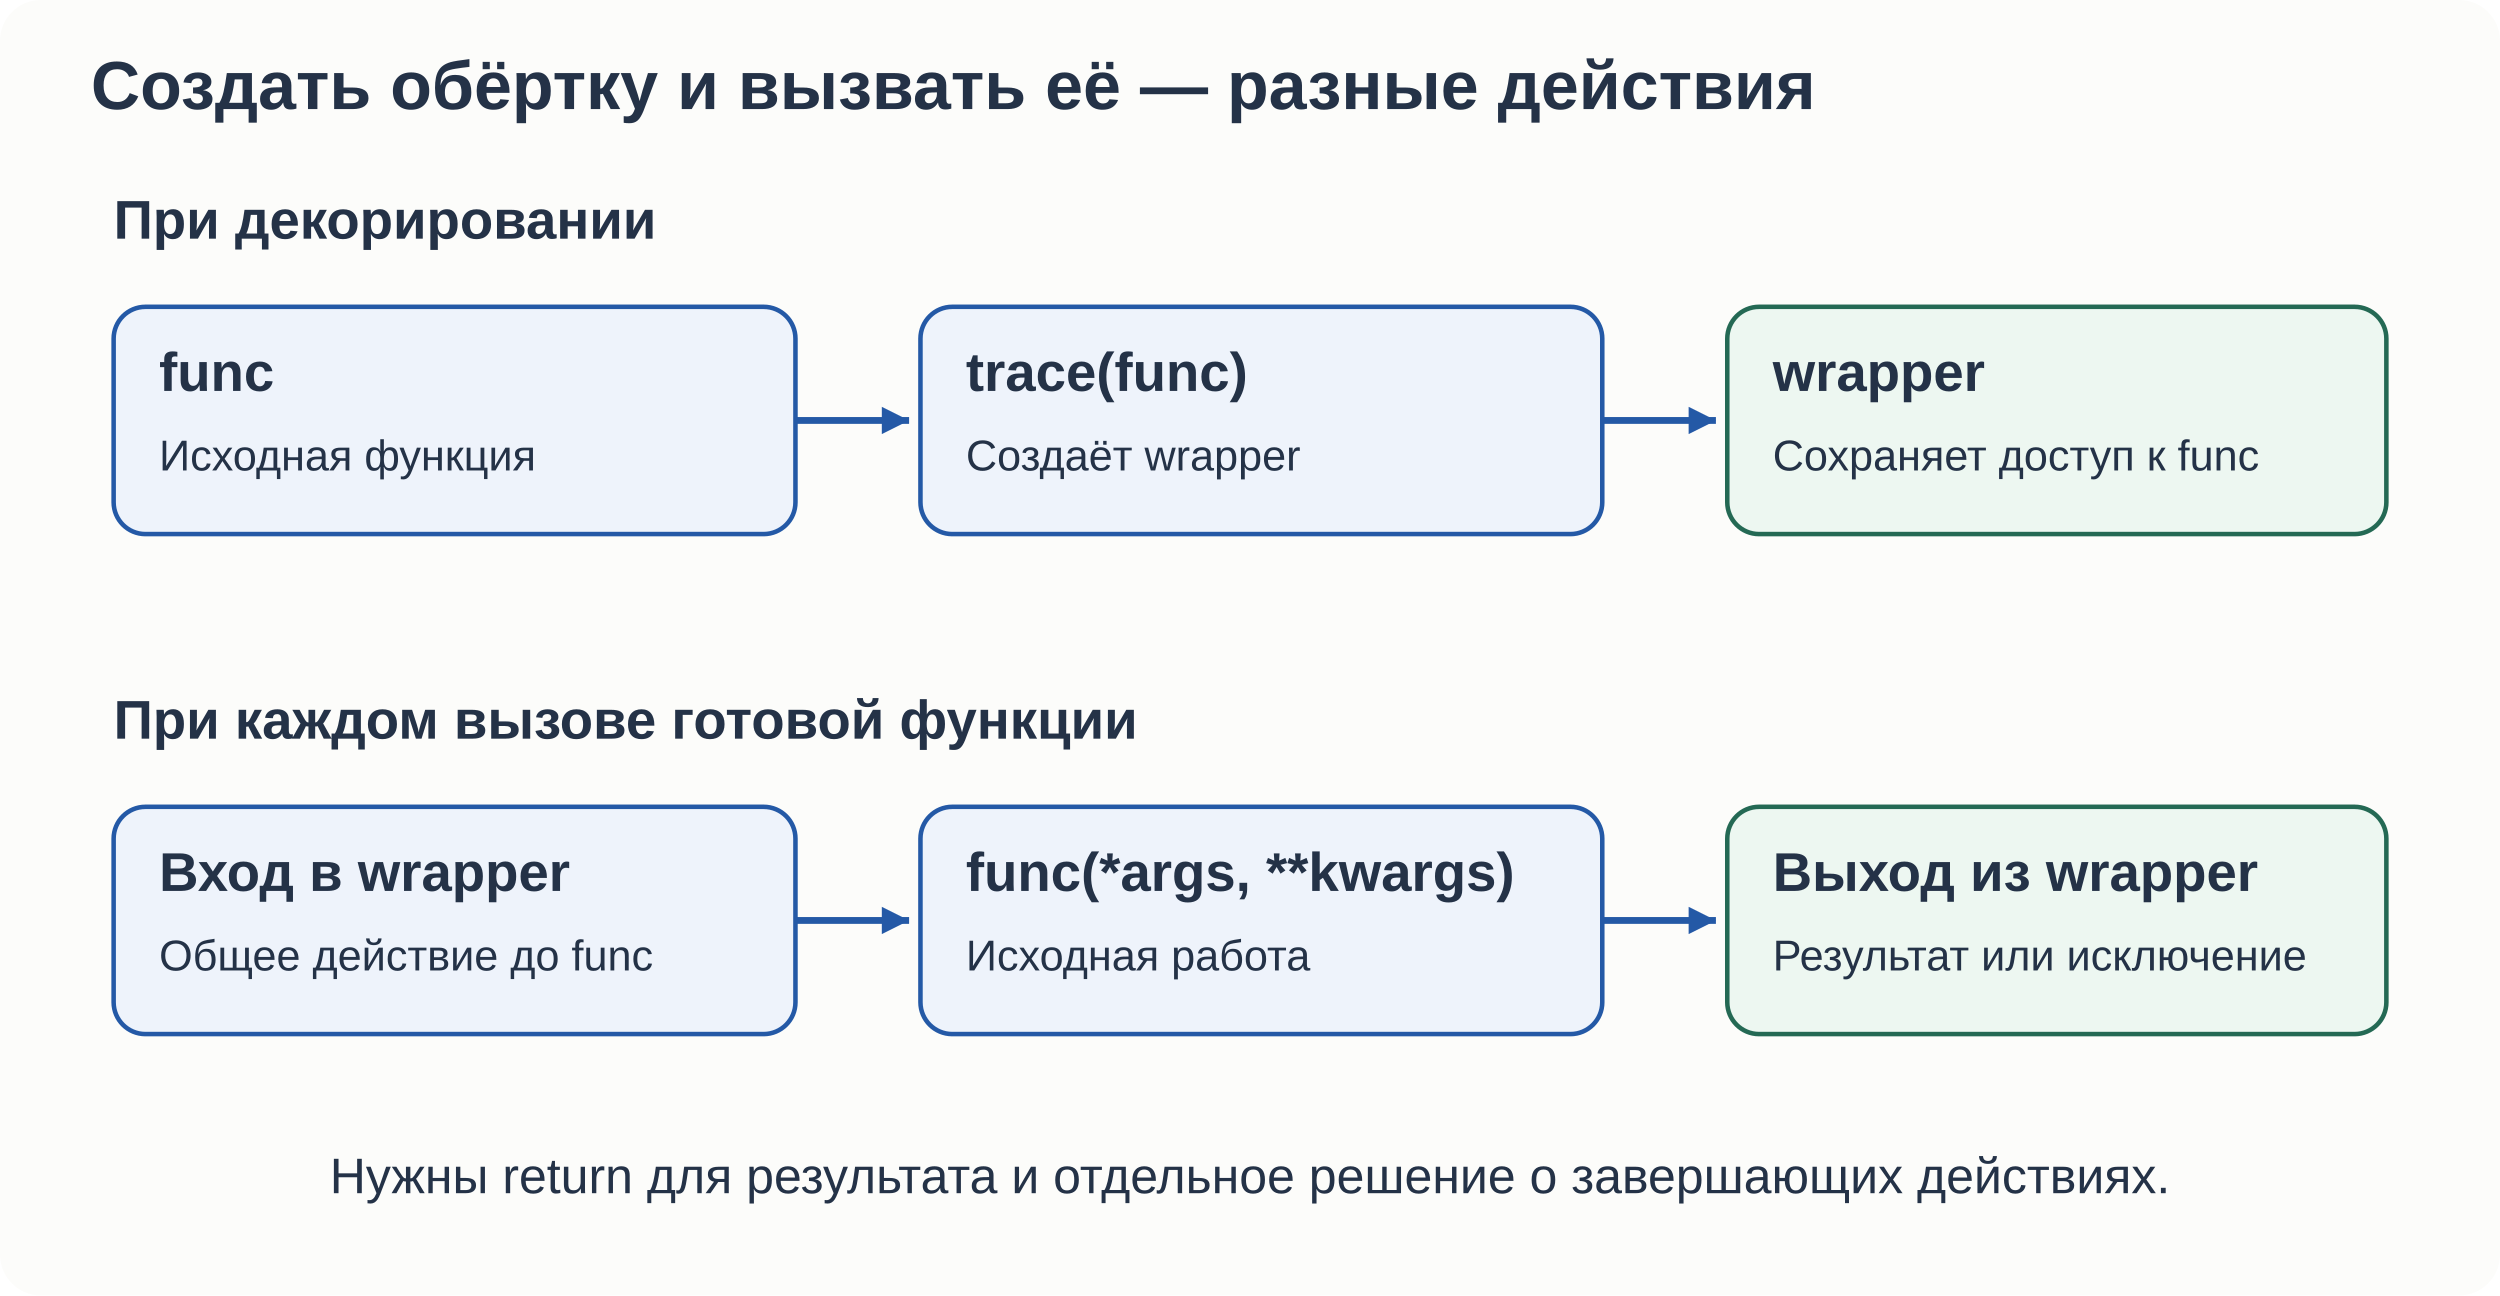
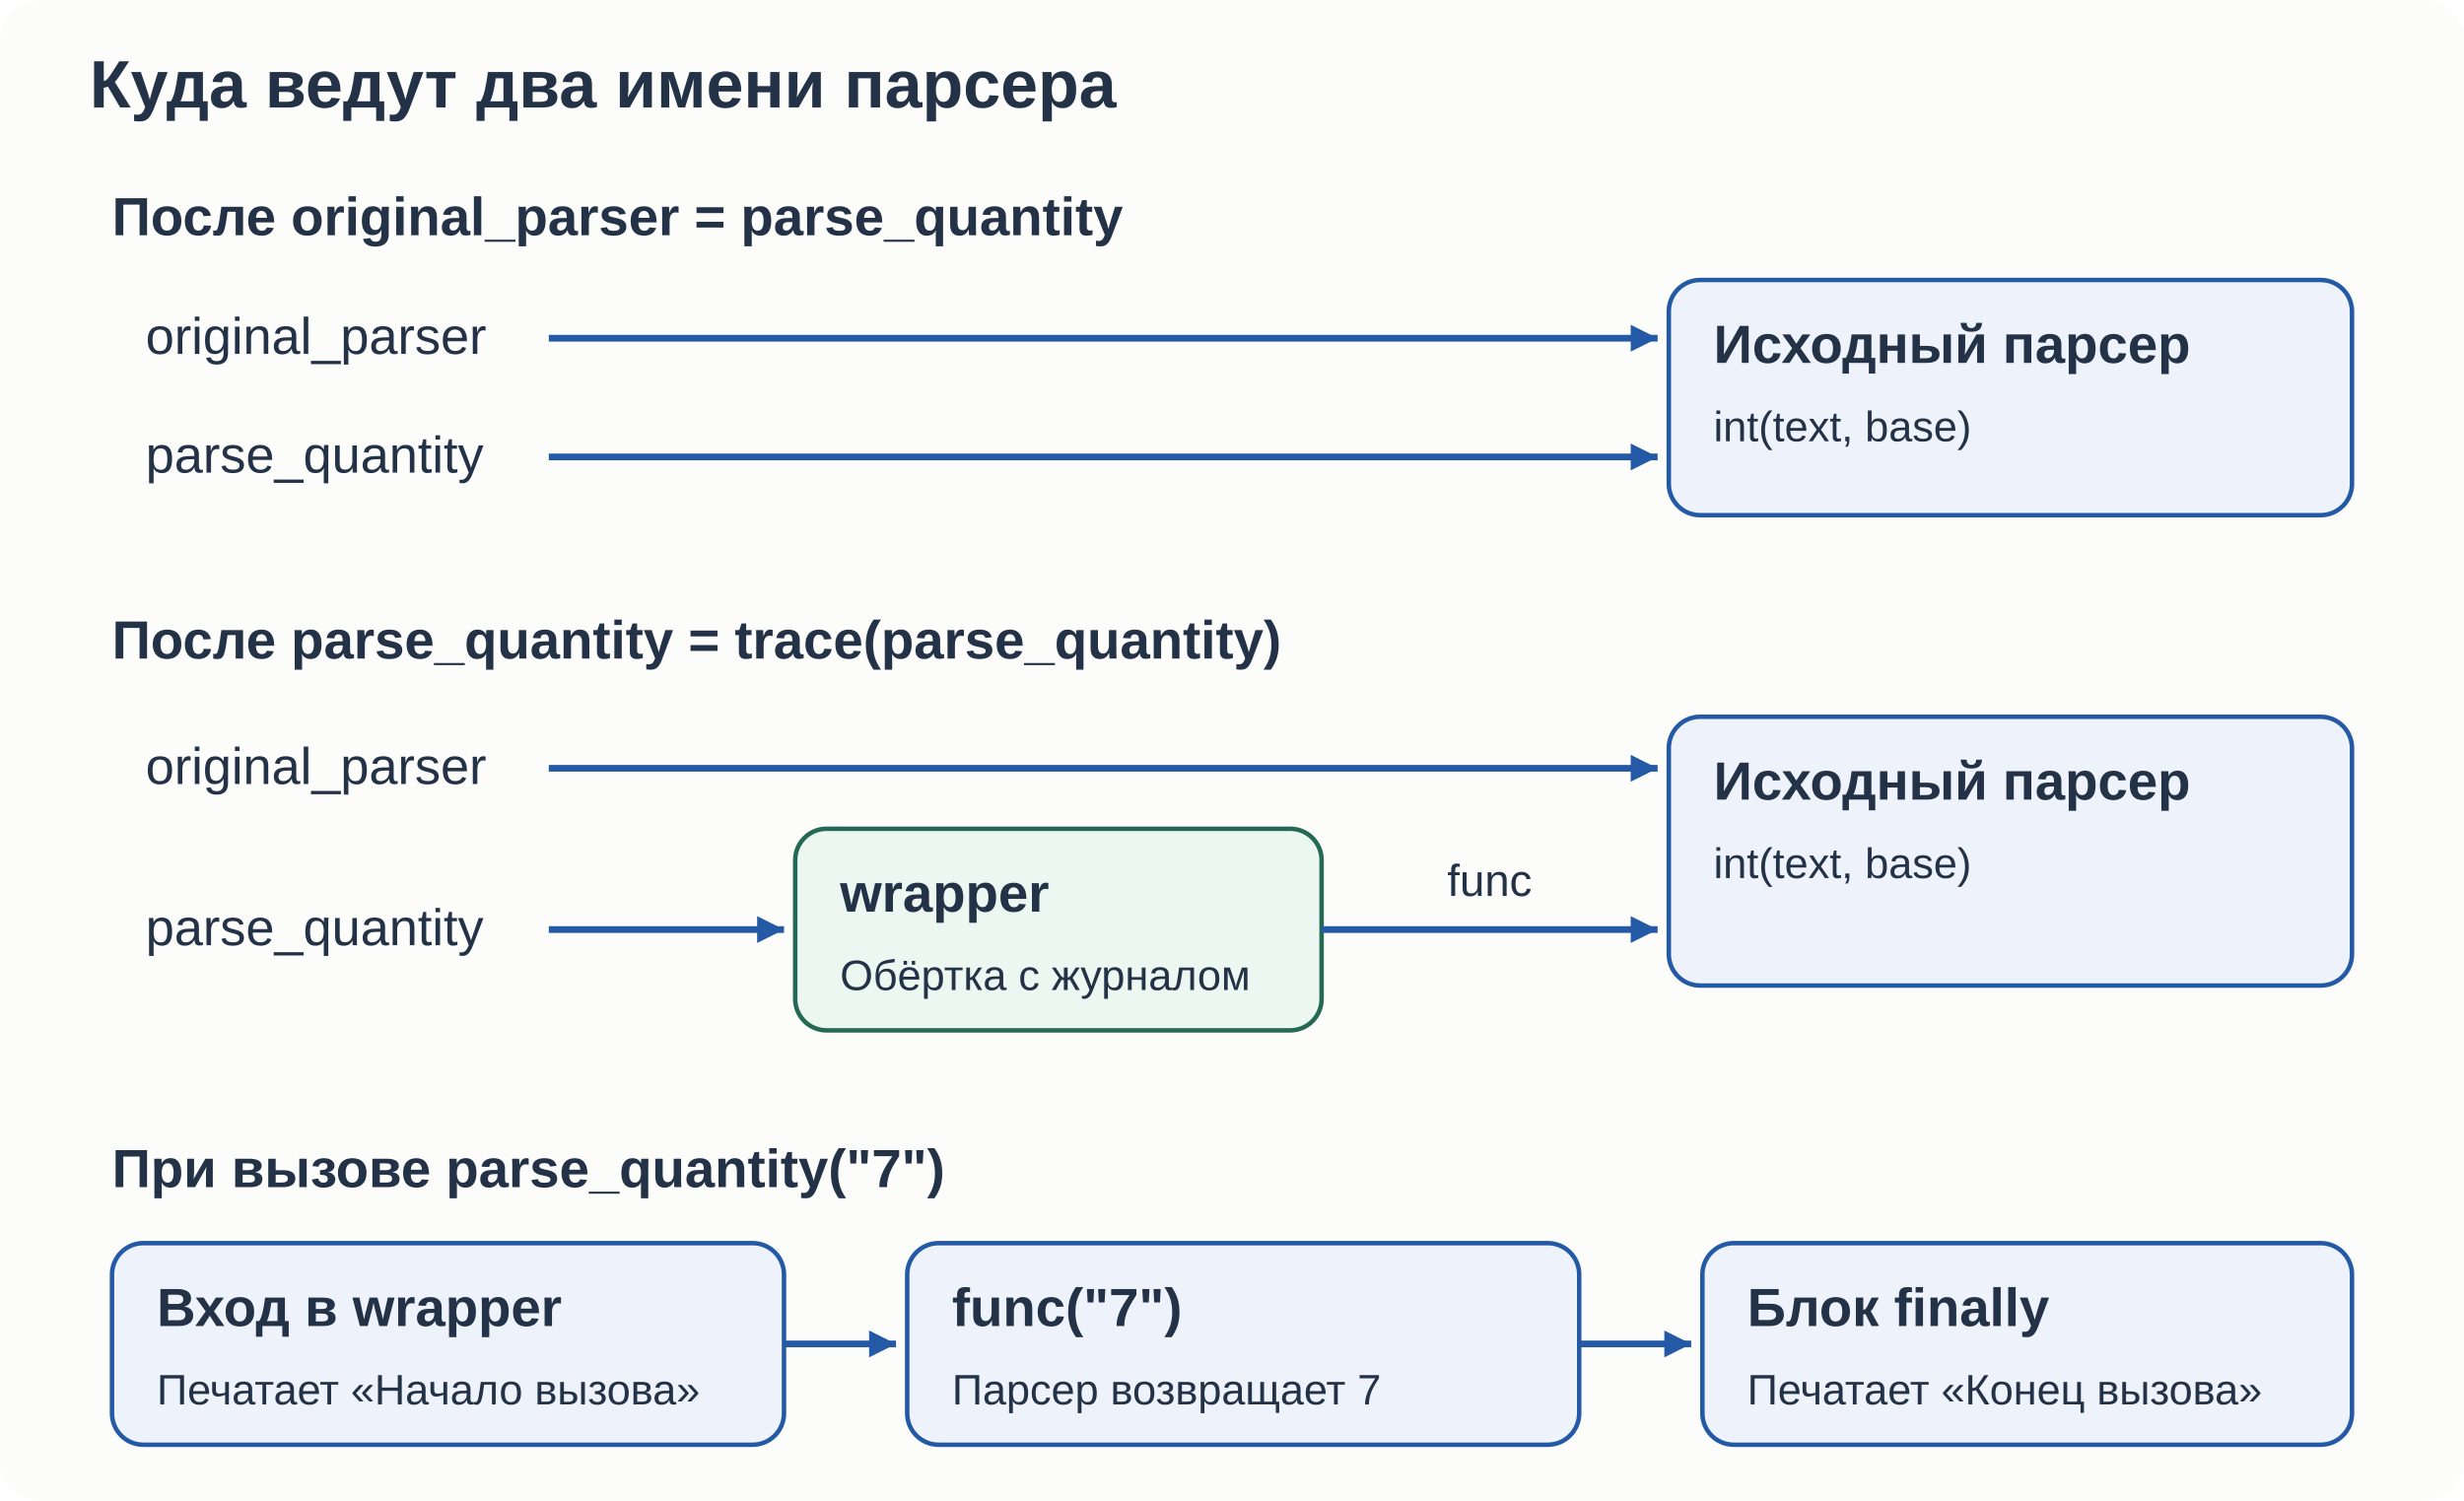
- <svg xmlns="http://www.w3.org/2000/svg" width="1100" height="570" viewBox="0 0 1100 570" role="img" aria-labelledby="title desc">
-   <rect width="1100" height="570" rx="18" fill="#fcfcfa" />
+ <svg xmlns="http://www.w3.org/2000/svg" width="1100" height="670" viewBox="0 0 1100 670" role="img" aria-labelledby="title desc">
+   <rect width="1100" height="670" rx="18" fill="#fcfcfa" />
  <g font-family="Arial, Helvetica, sans-serif">
-     <text x="40" y="48" font-size="30" text-anchor="start" font-weight="600" fill="#243247">Создать обёртку и вызвать её — разные действия</text>
-     <text x="50" y="105" font-size="24" text-anchor="start" font-weight="600" fill="#243247">При декорировании</text>
-     <rect x="50" y="135" width="300" height="100" rx="14" fill="#eef3fb" stroke="#2459a6" stroke-width="2" />
-     <text x="70" y="172" font-size="24" text-anchor="start" font-weight="600" fill="#243247">func</text>
-     <text x="70" y="207" font-size="19" text-anchor="start" font-weight="400" fill="#243247">Исходная функция</text>
-     <rect x="405" y="135" width="300" height="100" rx="14" fill="#eef3fb" stroke="#2459a6" stroke-width="2" />
-     <text x="425" y="172" font-size="24" text-anchor="start" font-weight="600" fill="#243247">trace(func)</text>
-     <text x="425" y="207" font-size="19" text-anchor="start" font-weight="400" fill="#243247">Создаёт wrapper</text>
-     <rect x="760" y="135" width="290" height="100" rx="14" fill="#edf7f1" stroke="#246954" stroke-width="2" />
-     <text x="780" y="172" font-size="24" text-anchor="start" font-weight="600" fill="#243247">wrapper</text>
-     <text x="780" y="207" font-size="19" text-anchor="start" font-weight="400" fill="#243247">Сохраняет доступ к func</text>
-     <path d="M350 185 L400 185" fill="none" stroke="#2459a6" stroke-width="3" />
-     <polygon points="400,185 388.0,191.0 388.0,179.0" fill="#2459a6" />
-     <path d="M705 185 L755 185" fill="none" stroke="#2459a6" stroke-width="3" />
-     <polygon points="755,185 743.0,191.0 743.0,179.0" fill="#2459a6" />
-     <text x="50" y="325" font-size="24" text-anchor="start" font-weight="600" fill="#243247">При каждом вызове готовой функции</text>
-     <rect x="50" y="355" width="300" height="100" rx="14" fill="#eef3fb" stroke="#2459a6" stroke-width="2" />
-     <text x="70" y="392" font-size="24" text-anchor="start" font-weight="600" fill="#243247">Вход в wrapper</text>
-     <text x="70" y="427" font-size="19" text-anchor="start" font-weight="400" fill="#243247">Общее действие до func</text>
-     <rect x="405" y="355" width="300" height="100" rx="14" fill="#eef3fb" stroke="#2459a6" stroke-width="2" />
-     <text x="425" y="392" font-size="24" text-anchor="start" font-weight="600" fill="#243247">func(*args, **kwargs)</text>
-     <text x="425" y="427" font-size="19" text-anchor="start" font-weight="400" fill="#243247">Исходная работа</text>
-     <rect x="760" y="355" width="290" height="100" rx="14" fill="#edf7f1" stroke="#246954" stroke-width="2" />
-     <text x="780" y="392" font-size="24" text-anchor="start" font-weight="600" fill="#243247">Выход из wrapper</text>
-     <text x="780" y="427" font-size="19" text-anchor="start" font-weight="400" fill="#243247">Результат или исключение</text>
-     <path d="M350 405 L400 405" fill="none" stroke="#2459a6" stroke-width="3" />
-     <polygon points="400,405 388.0,411.0 388.0,399.0" fill="#2459a6" />
-     <path d="M705 405 L755 405" fill="none" stroke="#2459a6" stroke-width="3" />
-     <polygon points="755,405 743.0,411.0 743.0,399.0" fill="#2459a6" />
-     <text x="550" y="525" font-size="22" text-anchor="middle" font-weight="400" fill="#243247">Нужны return для результата и отдельное решение о завершающих действиях.</text>
+     <text x="40" y="48" font-size="30" text-anchor="start" font-weight="600" fill="#243247">Куда ведут два имени парсера</text>
+     <text x="50" y="105" font-size="24" text-anchor="start" font-weight="600" fill="#243247">После original_parser = parse_quantity</text>
+     <text x="65" y="158" font-size="23" text-anchor="start" font-weight="400" fill="#243247">original_parser</text>
+     <text x="65" y="211" font-size="23" text-anchor="start" font-weight="400" fill="#243247">parse_quantity</text>
+     <rect x="745" y="125" width="305" height="105" rx="14" fill="#eef3fb" stroke="#2459a6" stroke-width="2" />
+     <text x="765" y="162" font-size="24" text-anchor="start" font-weight="600" fill="#243247">Исходный парсер</text>
+     <text x="765" y="197" font-size="19" text-anchor="start" font-weight="400" fill="#243247">int(text, base)</text>
+     <path d="M245 151 L740 151" fill="none" stroke="#2459a6" stroke-width="3" />
+     <polygon points="740,151 728.0,157.0 728.0,145.0" fill="#2459a6" />
+     <path d="M245 204 L740 204" fill="none" stroke="#2459a6" stroke-width="3" />
+     <polygon points="740,204 728.0,210.0 728.0,198.0" fill="#2459a6" />
+     <text x="50" y="294" font-size="24" text-anchor="start" font-weight="600" fill="#243247">После parse_quantity = trace(parse_quantity)</text>
+     <text x="65" y="350" font-size="23" text-anchor="start" font-weight="400" fill="#243247">original_parser</text>
+     <text x="65" y="422" font-size="23" text-anchor="start" font-weight="400" fill="#243247">parse_quantity</text>
+     <rect x="355" y="370" width="235" height="90" rx="14" fill="#edf7f1" stroke="#246954" stroke-width="2" />
+     <text x="375" y="407" font-size="24" text-anchor="start" font-weight="600" fill="#243247">wrapper</text>
+     <text x="375" y="442" font-size="19" text-anchor="start" font-weight="400" fill="#243247">Обёртка с журналом</text>
+     <rect x="745" y="320" width="305" height="120" rx="14" fill="#eef3fb" stroke="#2459a6" stroke-width="2" />
+     <text x="765" y="357" font-size="24" text-anchor="start" font-weight="600" fill="#243247">Исходный парсер</text>
+     <text x="765" y="392" font-size="19" text-anchor="start" font-weight="400" fill="#243247">int(text, base)</text>
+     <path d="M245 343 L740 343" fill="none" stroke="#2459a6" stroke-width="3" />
+     <polygon points="740,343 728.0,349.0 728.0,337.0" fill="#2459a6" />
+     <path d="M245 415 L350 415" fill="none" stroke="#2459a6" stroke-width="3" />
+     <polygon points="350,415 338.0,421.0 338.0,409.0" fill="#2459a6" />
+     <path d="M590 415 L740 415" fill="none" stroke="#2459a6" stroke-width="3" />
+     <polygon points="740,415 728.0,421.0 728.0,409.0" fill="#2459a6" />
+     <text x="665" y="400" font-size="20" text-anchor="middle" font-weight="400" fill="#243247">func</text>
+     <text x="50" y="530" font-size="24" text-anchor="start" font-weight="600" fill="#243247">При вызове parse_quantity("7")</text>
+     <rect x="50" y="555" width="300" height="90" rx="14" fill="#eef3fb" stroke="#2459a6" stroke-width="2" />
+     <text x="70" y="592" font-size="24" text-anchor="start" font-weight="600" fill="#243247">Вход в wrapper</text>
+     <text x="70" y="627" font-size="19" text-anchor="start" font-weight="400" fill="#243247">Печатает «Начало вызова»</text>
+     <rect x="405" y="555" width="300" height="90" rx="14" fill="#eef3fb" stroke="#2459a6" stroke-width="2" />
+     <text x="425" y="592" font-size="24" text-anchor="start" font-weight="600" fill="#243247">func("7")</text>
+     <text x="425" y="627" font-size="19" text-anchor="start" font-weight="400" fill="#243247">Парсер возвращает 7</text>
+     <rect x="760" y="555" width="290" height="90" rx="14" fill="#eef3fb" stroke="#2459a6" stroke-width="2" />
+     <text x="780" y="592" font-size="24" text-anchor="start" font-weight="600" fill="#243247">Блок finally</text>
+     <text x="780" y="627" font-size="19" text-anchor="start" font-weight="400" fill="#243247">Печатает «Конец вызова»</text>
+     <path d="M350 600 L400 600" fill="none" stroke="#2459a6" stroke-width="3" />
+     <polygon points="400,600 388.0,606.0 388.0,594.0" fill="#2459a6" />
+     <path d="M705 600 L755 600" fill="none" stroke="#2459a6" stroke-width="3" />
+     <polygon points="755,600 743.0,606.0 743.0,594.0" fill="#2459a6" />
  </g>
</svg>
